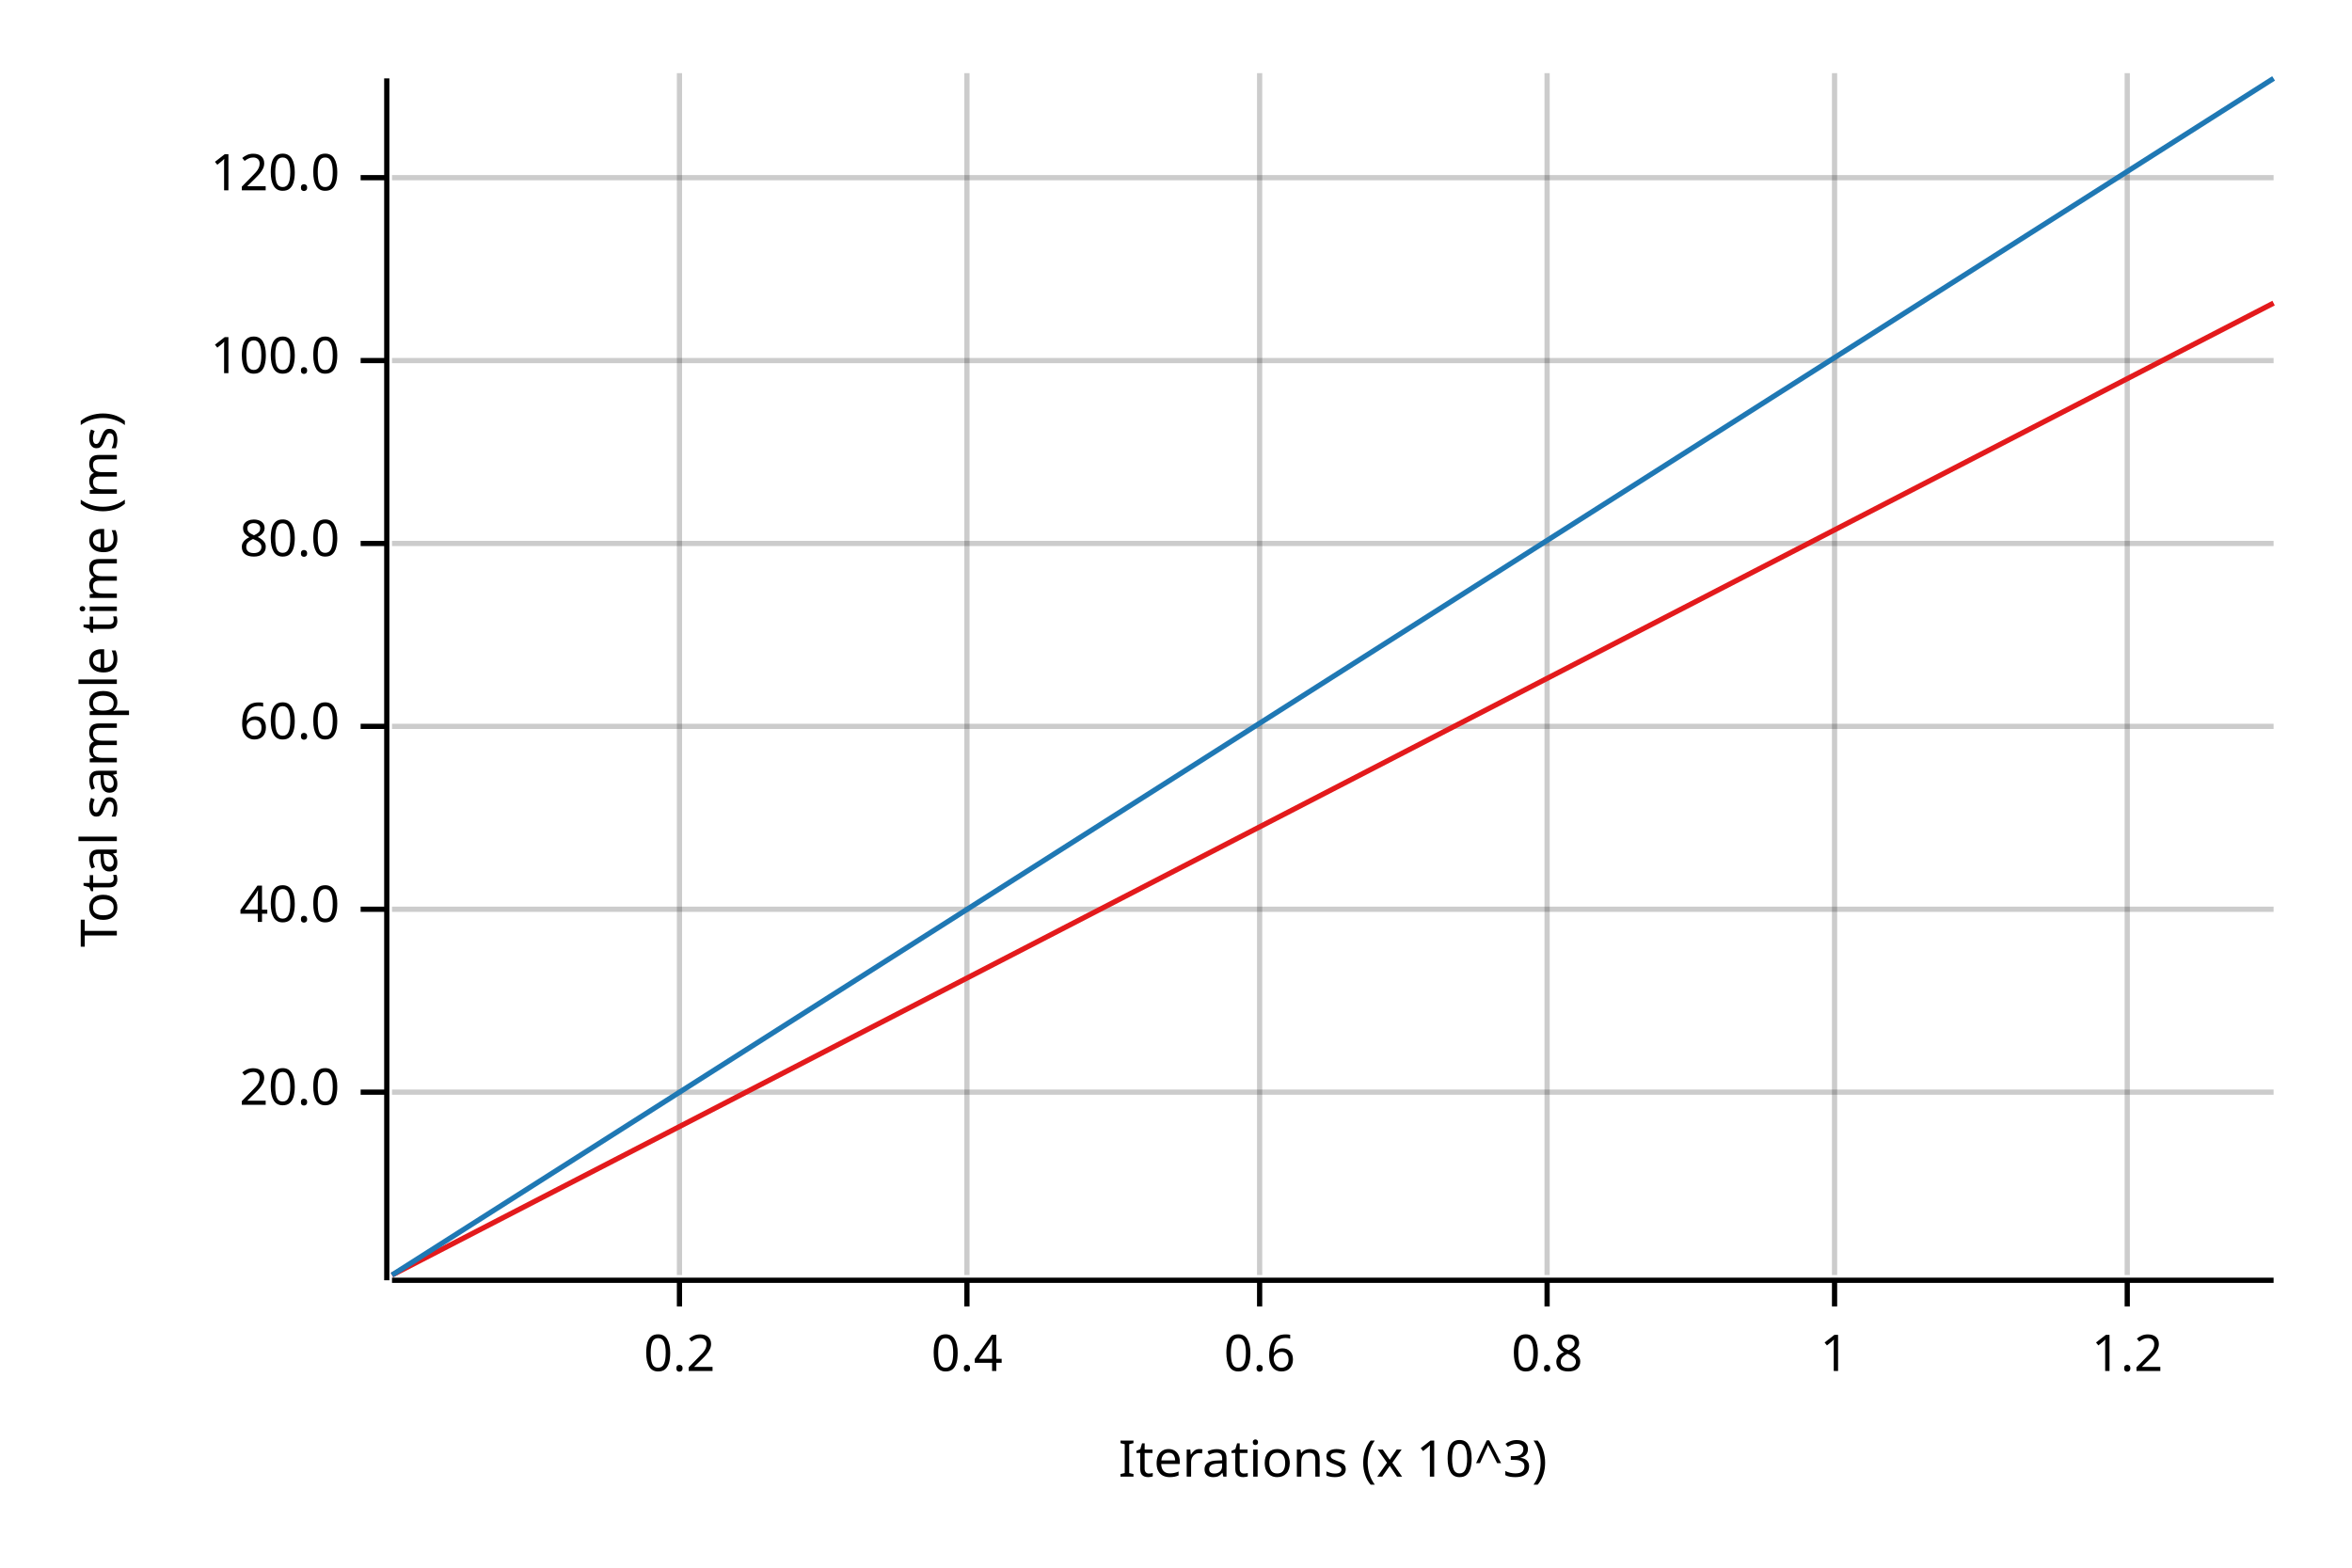
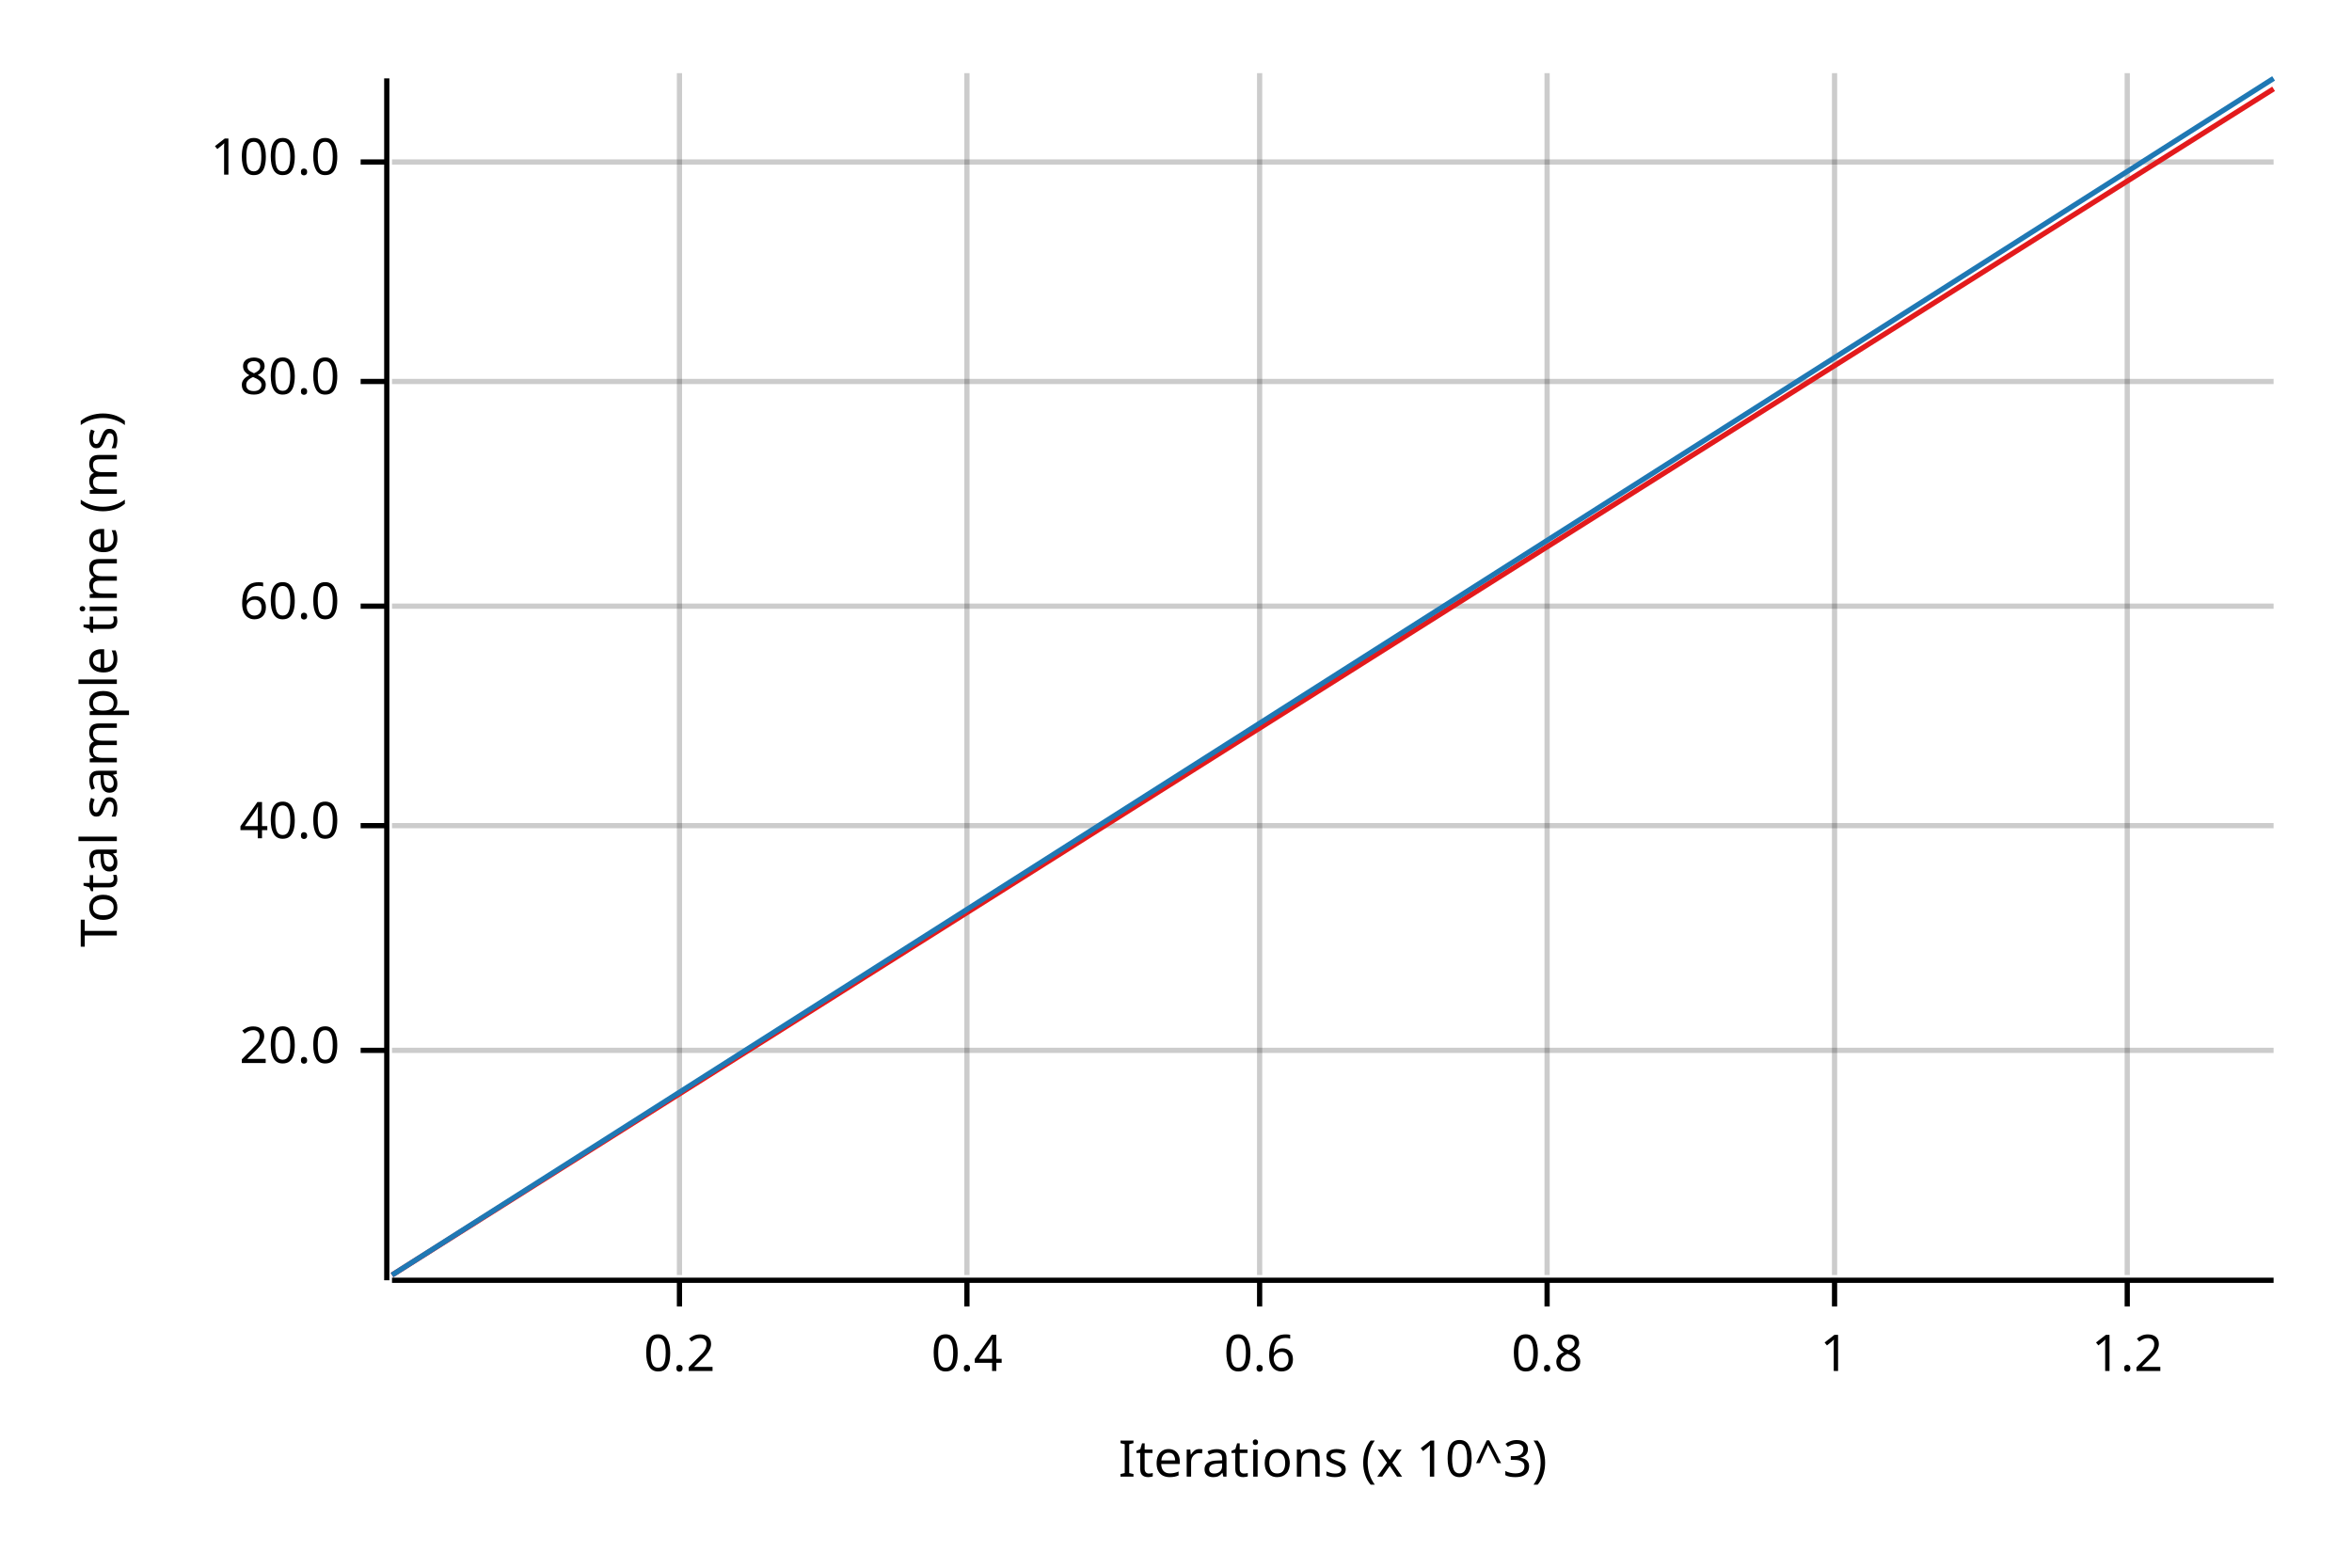
<svg xmlns="http://www.w3.org/2000/svg" width="450" height="300" viewBox="0 0 450 300">
  <text x="15" y="130" dy="0.76em" text-anchor="middle" font-family="sans-serif" font-size="9.677" opacity="1" fill="#000000" transform="rotate(270, 15, 130)">
Total sample time (ms)
</text>
  <text x="255" y="285" dy="-0.5ex" text-anchor="middle" font-family="sans-serif" font-size="9.677" opacity="1" fill="#000000">
Iterations (x 10^3)
</text>
  <line opacity="0.2" stroke="#000000" stroke-width="1" x1="130" y1="244" x2="130" y2="14" />
  <line opacity="0.2" stroke="#000000" stroke-width="1" x1="185" y1="244" x2="185" y2="14" />
  <line opacity="0.2" stroke="#000000" stroke-width="1" x1="241" y1="244" x2="241" y2="14" />
  <line opacity="0.2" stroke="#000000" stroke-width="1" x1="296" y1="244" x2="296" y2="14" />
  <line opacity="0.2" stroke="#000000" stroke-width="1" x1="351" y1="244" x2="351" y2="14" />
  <line opacity="0.2" stroke="#000000" stroke-width="1" x1="407" y1="244" x2="407" y2="14" />
-   <line opacity="0.2" stroke="#000000" stroke-width="1" x1="75" y1="209" x2="435" y2="209" />
-   <line opacity="0.2" stroke="#000000" stroke-width="1" x1="75" y1="174" x2="435" y2="174" />
-   <line opacity="0.2" stroke="#000000" stroke-width="1" x1="75" y1="139" x2="435" y2="139" />
-   <line opacity="0.2" stroke="#000000" stroke-width="1" x1="75" y1="104" x2="435" y2="104" />
-   <line opacity="0.2" stroke="#000000" stroke-width="1" x1="75" y1="69" x2="435" y2="69" />
-   <line opacity="0.2" stroke="#000000" stroke-width="1" x1="75" y1="34" x2="435" y2="34" />
+   <line opacity="0.2" stroke="#000000" stroke-width="1" x1="75" y1="201" x2="435" y2="201" />
+   <line opacity="0.2" stroke="#000000" stroke-width="1" x1="75" y1="158" x2="435" y2="158" />
+   <line opacity="0.2" stroke="#000000" stroke-width="1" x1="75" y1="116" x2="435" y2="116" />
+   <line opacity="0.2" stroke="#000000" stroke-width="1" x1="75" y1="73" x2="435" y2="73" />
+   <line opacity="0.2" stroke="#000000" stroke-width="1" x1="75" y1="31" x2="435" y2="31" />
  <polyline fill="none" opacity="1" stroke="#000000" stroke-width="1" points="74,15 74,245 " />
-   <text x="65" y="209" dy="0.5ex" text-anchor="end" font-family="sans-serif" font-size="9.677" opacity="1" fill="#000000">
+   <text x="65" y="201" dy="0.5ex" text-anchor="end" font-family="sans-serif" font-size="9.677" opacity="1" fill="#000000">
20.0
</text>
-   <polyline fill="none" opacity="1" stroke="#000000" stroke-width="1" points="69,209 74,209 " />
-   <text x="65" y="174" dy="0.5ex" text-anchor="end" font-family="sans-serif" font-size="9.677" opacity="1" fill="#000000">
+   <polyline fill="none" opacity="1" stroke="#000000" stroke-width="1" points="69,201 74,201 " />
+   <text x="65" y="158" dy="0.5ex" text-anchor="end" font-family="sans-serif" font-size="9.677" opacity="1" fill="#000000">
40.0
</text>
-   <polyline fill="none" opacity="1" stroke="#000000" stroke-width="1" points="69,174 74,174 " />
-   <text x="65" y="139" dy="0.5ex" text-anchor="end" font-family="sans-serif" font-size="9.677" opacity="1" fill="#000000">
+   <polyline fill="none" opacity="1" stroke="#000000" stroke-width="1" points="69,158 74,158 " />
+   <text x="65" y="116" dy="0.5ex" text-anchor="end" font-family="sans-serif" font-size="9.677" opacity="1" fill="#000000">
60.0
</text>
-   <polyline fill="none" opacity="1" stroke="#000000" stroke-width="1" points="69,139 74,139 " />
-   <text x="65" y="104" dy="0.5ex" text-anchor="end" font-family="sans-serif" font-size="9.677" opacity="1" fill="#000000">
+   <polyline fill="none" opacity="1" stroke="#000000" stroke-width="1" points="69,116 74,116 " />
+   <text x="65" y="73" dy="0.5ex" text-anchor="end" font-family="sans-serif" font-size="9.677" opacity="1" fill="#000000">
80.0
</text>
-   <polyline fill="none" opacity="1" stroke="#000000" stroke-width="1" points="69,104 74,104 " />
-   <text x="65" y="69" dy="0.5ex" text-anchor="end" font-family="sans-serif" font-size="9.677" opacity="1" fill="#000000">
+   <polyline fill="none" opacity="1" stroke="#000000" stroke-width="1" points="69,73 74,73 " />
+   <text x="65" y="31" dy="0.5ex" text-anchor="end" font-family="sans-serif" font-size="9.677" opacity="1" fill="#000000">
100.0
</text>
-   <polyline fill="none" opacity="1" stroke="#000000" stroke-width="1" points="69,69 74,69 " />
-   <text x="65" y="34" dy="0.5ex" text-anchor="end" font-family="sans-serif" font-size="9.677" opacity="1" fill="#000000">
- 120.0
- </text>
-   <polyline fill="none" opacity="1" stroke="#000000" stroke-width="1" points="69,34 74,34 " />
+   <polyline fill="none" opacity="1" stroke="#000000" stroke-width="1" points="69,31 74,31 " />
  <polyline fill="none" opacity="1" stroke="#000000" stroke-width="1" points="75,245 435,245 " />
  <text x="130" y="255" dy="0.76em" text-anchor="middle" font-family="sans-serif" font-size="9.677" opacity="1" fill="#000000">
0.2
</text>
  <polyline fill="none" opacity="1" stroke="#000000" stroke-width="1" points="130,245 130,250 " />
  <text x="185" y="255" dy="0.76em" text-anchor="middle" font-family="sans-serif" font-size="9.677" opacity="1" fill="#000000">
0.4
</text>
  <polyline fill="none" opacity="1" stroke="#000000" stroke-width="1" points="185,245 185,250 " />
  <text x="241" y="255" dy="0.76em" text-anchor="middle" font-family="sans-serif" font-size="9.677" opacity="1" fill="#000000">
0.6
</text>
  <polyline fill="none" opacity="1" stroke="#000000" stroke-width="1" points="241,245 241,250 " />
  <text x="296" y="255" dy="0.76em" text-anchor="middle" font-family="sans-serif" font-size="9.677" opacity="1" fill="#000000">
0.8
</text>
  <polyline fill="none" opacity="1" stroke="#000000" stroke-width="1" points="296,245 296,250 " />
  <text x="351" y="255" dy="0.76em" text-anchor="middle" font-family="sans-serif" font-size="9.677" opacity="1" fill="#000000">
1
</text>
  <polyline fill="none" opacity="1" stroke="#000000" stroke-width="1" points="351,245 351,250 " />
  <text x="407" y="255" dy="0.76em" text-anchor="middle" font-family="sans-serif" font-size="9.677" opacity="1" fill="#000000">
1.2
</text>
  <polyline fill="none" opacity="1" stroke="#000000" stroke-width="1" points="407,245 407,250 " />
-   <polyline fill="none" opacity="1" stroke="#E31A1C" stroke-width="1" points="75,244 435,58 " />
-   <polygon opacity="0.25" fill="#E31A1C" points="75,244 435,58 435,58 " />
+   <polyline fill="none" opacity="1" stroke="#E31A1C" stroke-width="1" points="75,244 435,17 " />
+   <polygon opacity="0.25" fill="#E31A1C" points="75,244 435,17 435,17 " />
  <polyline fill="none" opacity="1" stroke="#1F78B4" stroke-width="1" points="75,244 435,15 " />
  <polygon opacity="0.25" fill="#1F78B4" points="75,244 435,15 435,15 " />
</svg>
